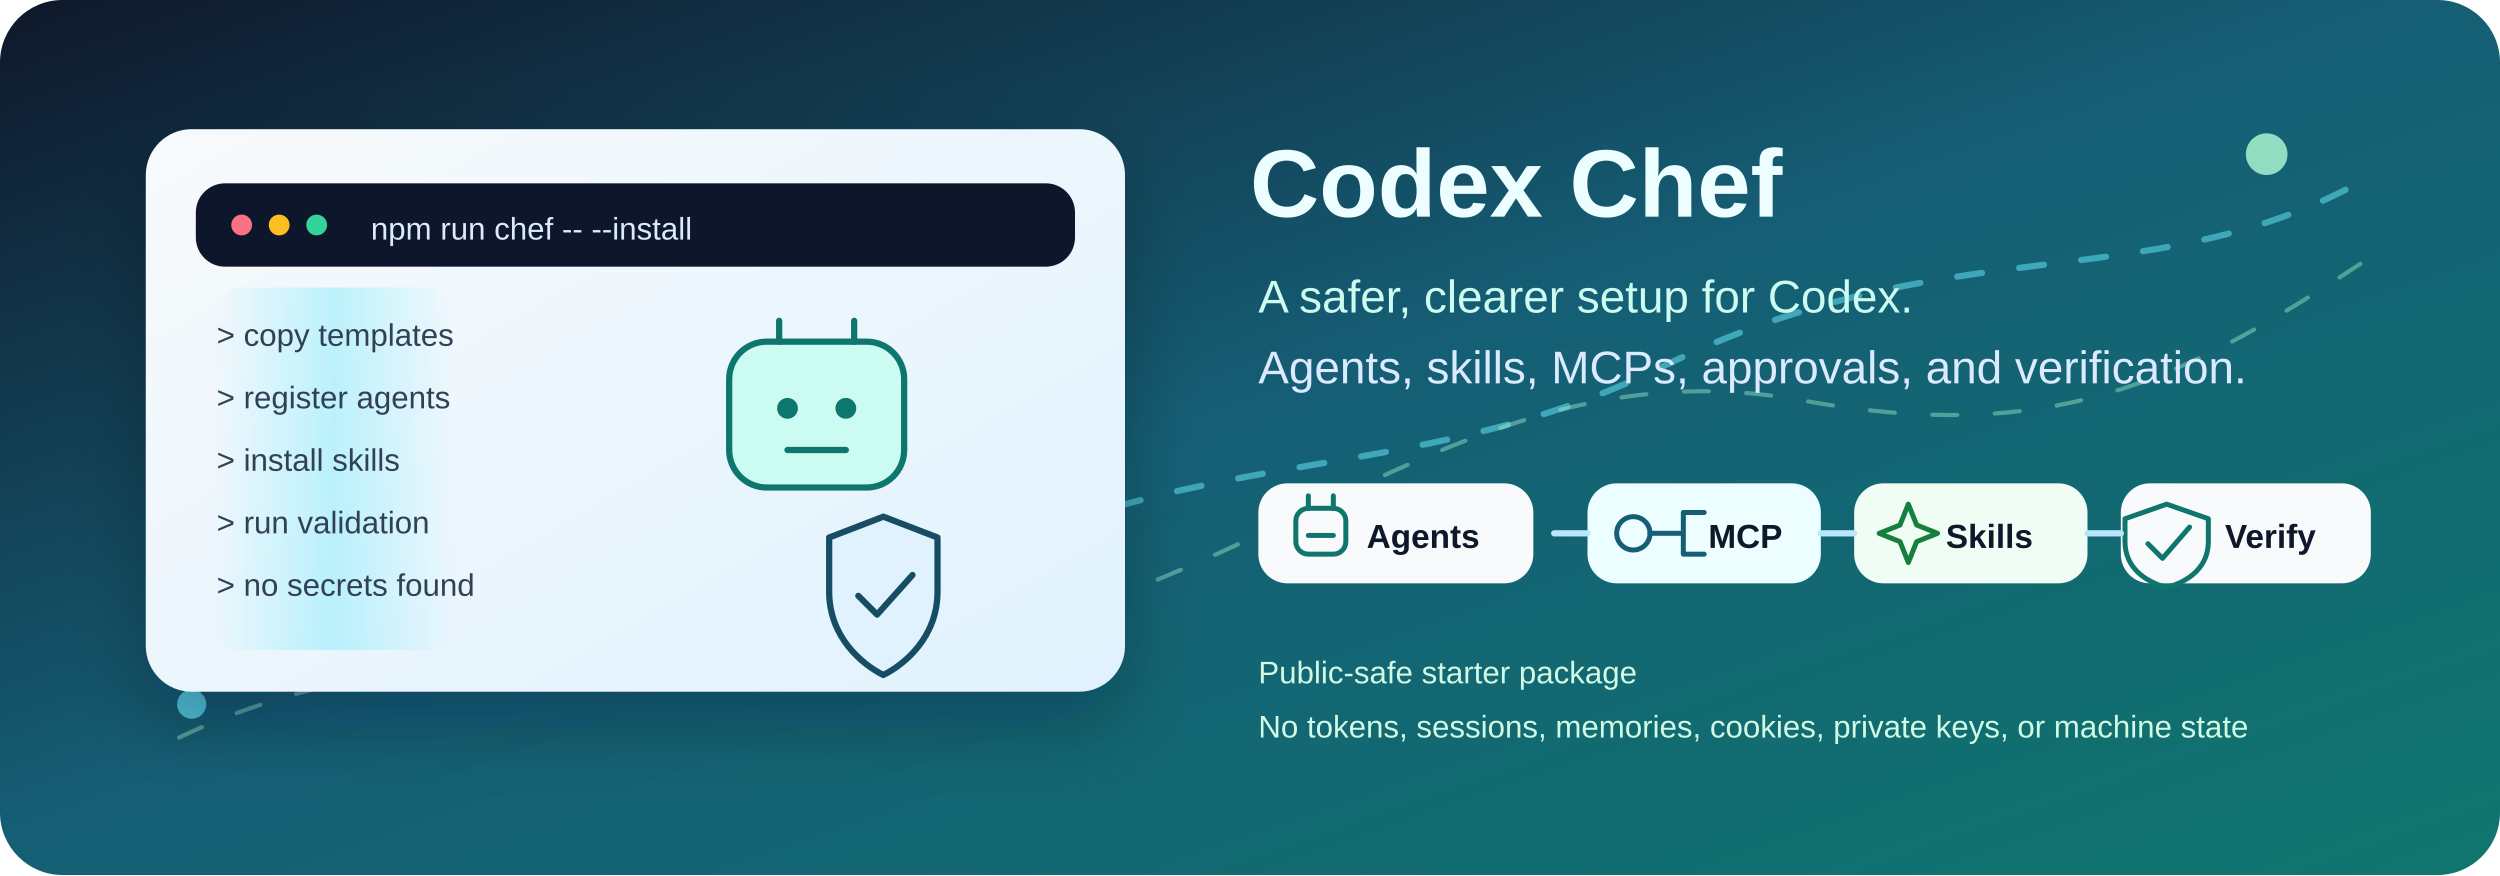
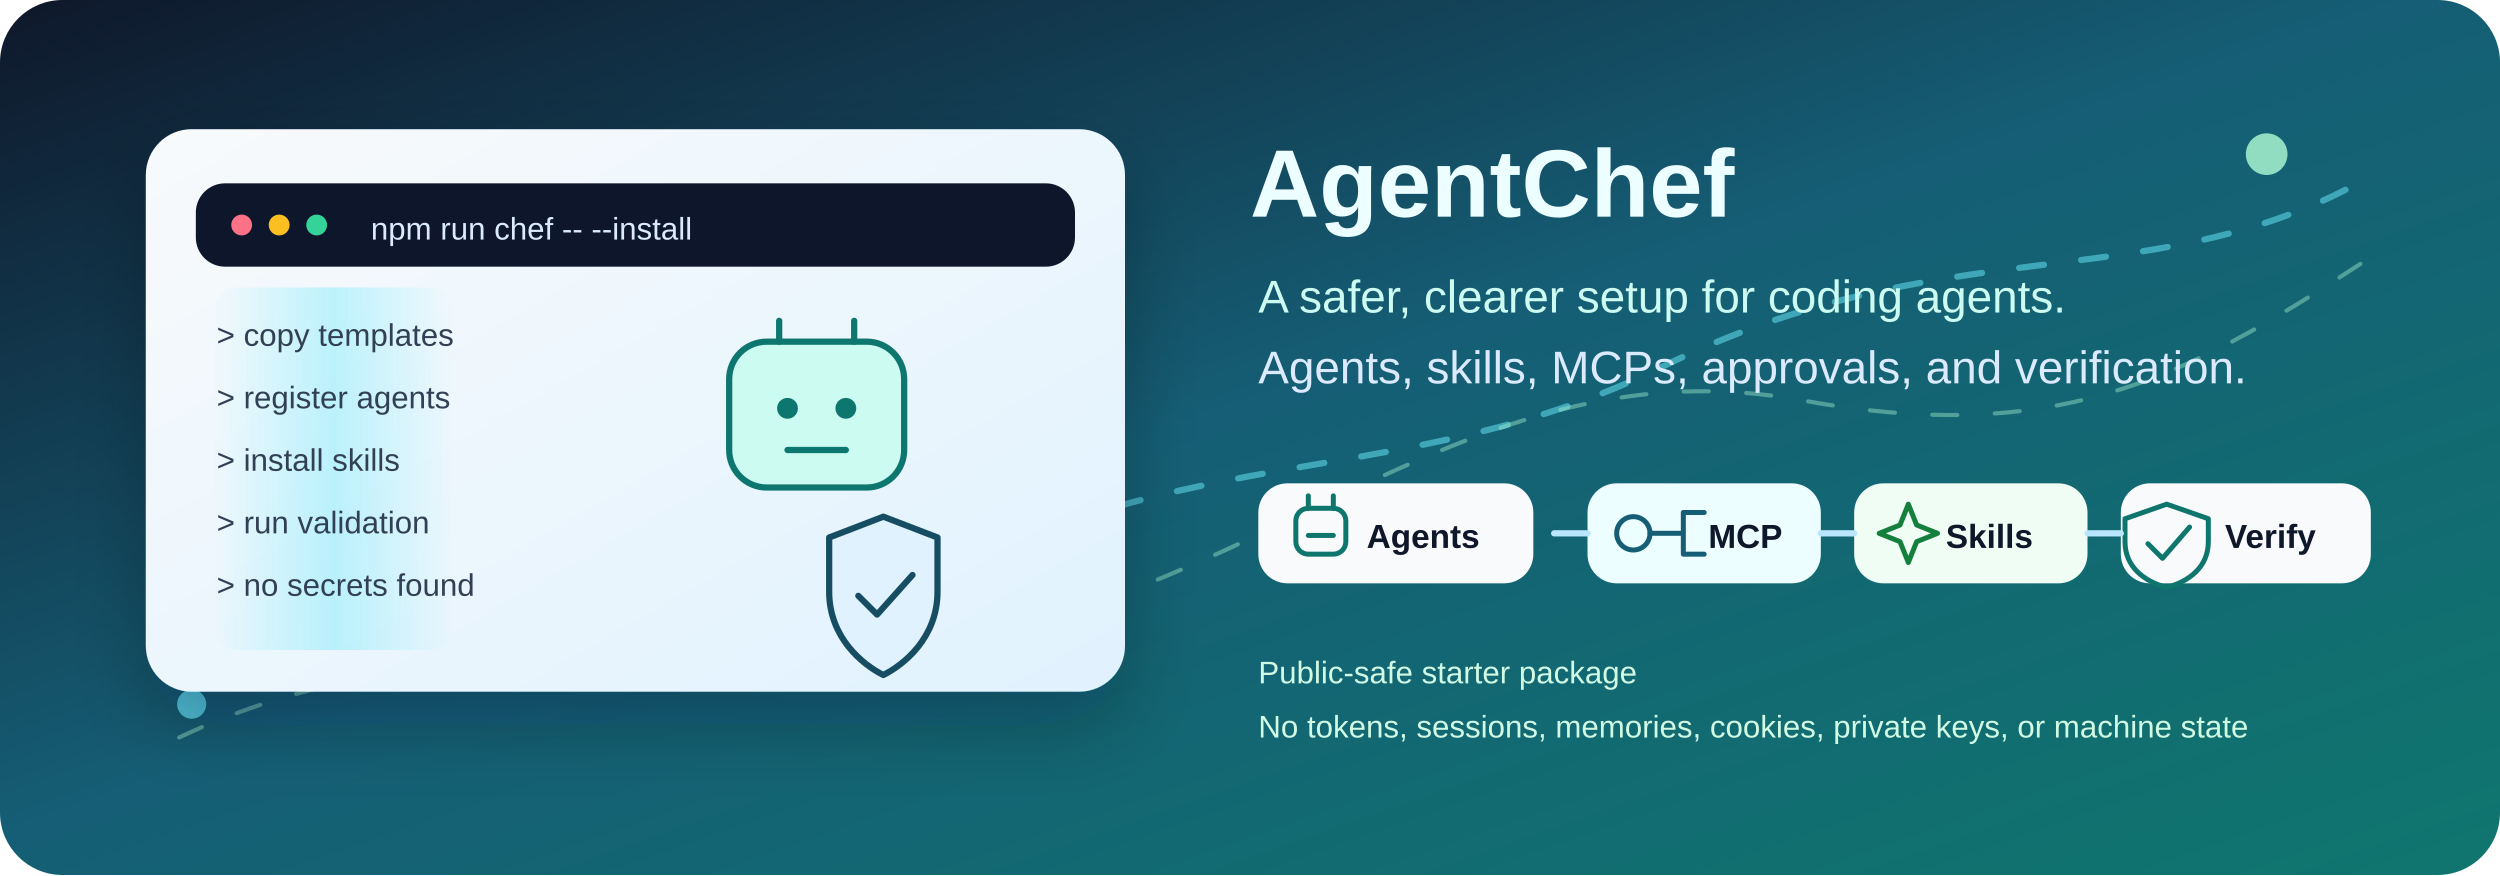
<svg xmlns="http://www.w3.org/2000/svg" width="1200" height="420" viewBox="0 0 1200 420" role="img" aria-labelledby="title desc">
  <defs>
    <linearGradient id="bg" x1="0" y1="0" x2="1" y2="1">
      <stop offset="0%" stop-color="#0f172a" />
      <stop offset="48%" stop-color="#155e75" />
      <stop offset="100%" stop-color="#0f766e" />
    </linearGradient>
    <linearGradient id="panel" x1="0" y1="0" x2="1" y2="1">
      <stop offset="0%" stop-color="#f8fafc" />
      <stop offset="100%" stop-color="#e0f2fe" />
    </linearGradient>
    <linearGradient id="scan" x1="0" y1="0" x2="1" y2="0">
      <stop offset="0%" stop-color="#67e8f9" stop-opacity="0" />
      <stop offset="50%" stop-color="#67e8f9" stop-opacity="0.55" />
      <stop offset="100%" stop-color="#67e8f9" stop-opacity="0" />
    </linearGradient>
    <filter id="shadow" x="-20%" y="-20%" width="140%" height="140%">
      <feDropShadow dx="0" dy="16" stdDeviation="18" flood-color="#061118" flood-opacity="0.25" />
    </filter>
    <style>
      .route-line { stroke-dasharray: 12 18; animation: routeDash 14s linear infinite; }
      .float { animation: floatY 7s cubic-bezier(.22,1,.36,1) infinite; }
      .float-alt { animation: floatYAlt 8s cubic-bezier(.22,1,.36,1) infinite; }
      .pulse { transform-origin: center; animation: pulse 2.8s ease-out infinite; }
      .scan { animation: scanMove 6s cubic-bezier(.22,1,.36,1) infinite; }
      .blink { animation: blink 1.4s steps(2, end) infinite; }
      @keyframes routeDash { to { stroke-dashoffset: -240; } }
      @keyframes floatY { 0%,100% { transform: translateY(0); } 50% { transform: translateY(-7px); } }
      @keyframes floatYAlt { 0%,100% { transform: translateY(0); } 50% { transform: translateY(6px); } }
      @keyframes pulse { 0%,100% { opacity: .55; transform: scale(1); } 50% { opacity: 1; transform: scale(1.08); } }
      @keyframes scanMove { 0%,100% { transform: translateX(-70px); opacity: .05; } 50% { transform: translateX(250px); opacity: .85; } }
      @keyframes blink { 0%,45% { opacity: 1; } 46%,100% { opacity: .25; } }
      @media (prefers-reduced-motion: reduce) {
        .route-line, .float, .float-alt, .pulse, .scan, .blink { animation: none; }
      }
    </style>
  </defs>
  <rect width="1200" height="420" rx="30" fill="url(#bg)" />
  <circle class="pulse" cx="1088" cy="74" r="10" fill="#a7f3d0" opacity="0.85" />
  <circle class="pulse" cx="92" cy="338" r="7" fill="#67e8f9" opacity="0.7" />
  <path class="route-line" d="M76 318 C210 238 300 362 438 284 C568 210 676 236 798 176 C932 110 1028 142 1128 90" fill="none" stroke="#67e8f9" stroke-width="3" stroke-opacity="0.52" stroke-linecap="round" />
  <path class="route-line" d="M86 354 C208 296 318 330 446 310 C612 284 708 164 864 192 C984 214 1046 184 1134 126" fill="none" stroke="#a7f3d0" stroke-width="2" stroke-opacity="0.42" stroke-linecap="round" />
  <g filter="url(#shadow)">
    <rect x="70" y="62" width="470" height="270" rx="22" fill="url(#panel)" />
    <rect x="94" y="88" width="422" height="40" rx="14" fill="#0f172a" />
    <circle cx="116" cy="108" r="5" fill="#fb7185" />
    <circle cx="134" cy="108" r="5" fill="#fbbf24" />
    <circle cx="152" cy="108" r="5" fill="#34d399" />
    <text x="178" y="115" font-family="Segoe UI, Arial, sans-serif" font-size="15" fill="#dbeafe">npm run chef -- --install</text>
    <rect class="scan" x="102" y="138" width="116" height="174" rx="12" fill="url(#scan)" opacity="0.7" />
    <g font-family="Segoe UI, Arial, sans-serif" font-size="15" fill="#334155">
      <text x="104" y="166">&gt; copy templates</text>
      <text x="104" y="196">&gt; register agents</text>
      <text x="104" y="226">&gt; install skills</text>
      <text x="104" y="256">&gt; run validation</text>
      <text x="104" y="286">&gt; no secrets found</text>
    </g>
    <g class="float" transform="translate(350 154)" fill="none" stroke="#0f766e" stroke-width="3" stroke-linecap="round" stroke-linejoin="round">
      <rect x="0" y="10" width="84" height="70" rx="18" fill="#ccfbf1" stroke="#0f766e" />
      <path d="M24 10 V0 M60 10 V0" />
      <circle cx="28" cy="42" r="5" fill="#0f766e" stroke="none" />
      <circle cx="56" cy="42" r="5" fill="#0f766e" stroke="none" />
      <path d="M28 62 H56" />
    </g>
    <g class="float-alt" transform="translate(382 246)" fill="none" stroke="#164e63" stroke-width="3" stroke-linecap="round" stroke-linejoin="round">
      <path d="M16 12 L42 2 L68 12 V38 C68 60 52 73 42 78 C32 73 16 60 16 38 Z" fill="#e0f2fe" />
      <path d="M30 40 L39 49 L56 30" />
    </g>
  </g>
  <g font-family="Segoe UI, Arial, sans-serif" fill="#ecfeff">
-     <text x="600" y="104" font-size="46" font-weight="800">Codex Chef</text>
-     <text x="604" y="150" font-size="22" fill="#ccfbf1">A safer, clearer setup for Codex.</text>
+     <text x="600" y="104" font-size="46" font-weight="800">AgentChef</text>
+     <text x="604" y="150" font-size="22" fill="#ccfbf1">A safer, clearer setup for coding agents.</text>
    <text x="604" y="184" font-size="22" fill="#dbeafe">Agents, skills, MCPs, approvals, and verification.</text>
  </g>
  <g font-family="Segoe UI, Arial, sans-serif" font-size="16" font-weight="750">
    <g class="float">
      <rect x="604" y="232" width="132" height="48" rx="14" fill="#f8fafc" />
      <g fill="none" stroke="#0f766e" stroke-width="2.4" stroke-linecap="round" stroke-linejoin="round">
        <rect x="622" y="244" width="24" height="22" rx="6" />
        <path d="M628 244 V238 M640 244 V238 M628 257 H640" />
      </g>
      <text x="656" y="263" fill="#0f172a">Agents</text>
    </g>
    <g class="float-alt">
      <rect x="762" y="232" width="112" height="48" rx="14" fill="#ecfeff" />
      <g fill="none" stroke="#155e75" stroke-width="2.4" stroke-linecap="round" stroke-linejoin="round">
        <circle cx="784" cy="256" r="8" />
        <path d="M792 256 H808 M808 246 V266 M808 246 H818 M808 266 H818" />
      </g>
      <text x="820" y="263" fill="#0f172a">MCP</text>
    </g>
    <g class="float">
      <rect x="890" y="232" width="112" height="48" rx="14" fill="#f0fdf4" />
      <g fill="none" stroke="#15803d" stroke-width="2.4" stroke-linecap="round" stroke-linejoin="round">
        <path d="M916 242 L920 252 L930 256 L920 260 L916 270 L912 260 L902 256 L912 252 Z" />
      </g>
      <text x="934" y="263" fill="#0f172a">Skills</text>
    </g>
    <g class="float-alt">
      <rect x="1018" y="232" width="120" height="48" rx="14" fill="#f8fafc" />
      <g fill="none" stroke="#0f766e" stroke-width="2.4" stroke-linecap="round" stroke-linejoin="round">
        <path d="M1040 242 L1060 249 V260 C1060 272 1051 279 1040 282 C1029 279 1020 272 1020 260 V249 Z" />
        <path d="M1031 261 L1038 268 L1051 253" />
      </g>
      <text x="1068" y="263" fill="#0f172a">Verify</text>
    </g>
  </g>
  <g fill="none" stroke="#bae6fd" stroke-width="3" stroke-linecap="round">
    <path class="blink" d="M746 256 H762" />
    <path class="blink" d="M874 256 H890" />
    <path class="blink" d="M1002 256 H1018" />
  </g>
  <g font-family="Segoe UI, Arial, sans-serif" font-size="15" fill="#d1fae5">
    <text x="604" y="328">Public-safe starter package</text>
    <text x="604" y="354">No tokens, sessions, memories, cookies, private keys, or machine state</text>
  </g>
</svg>
